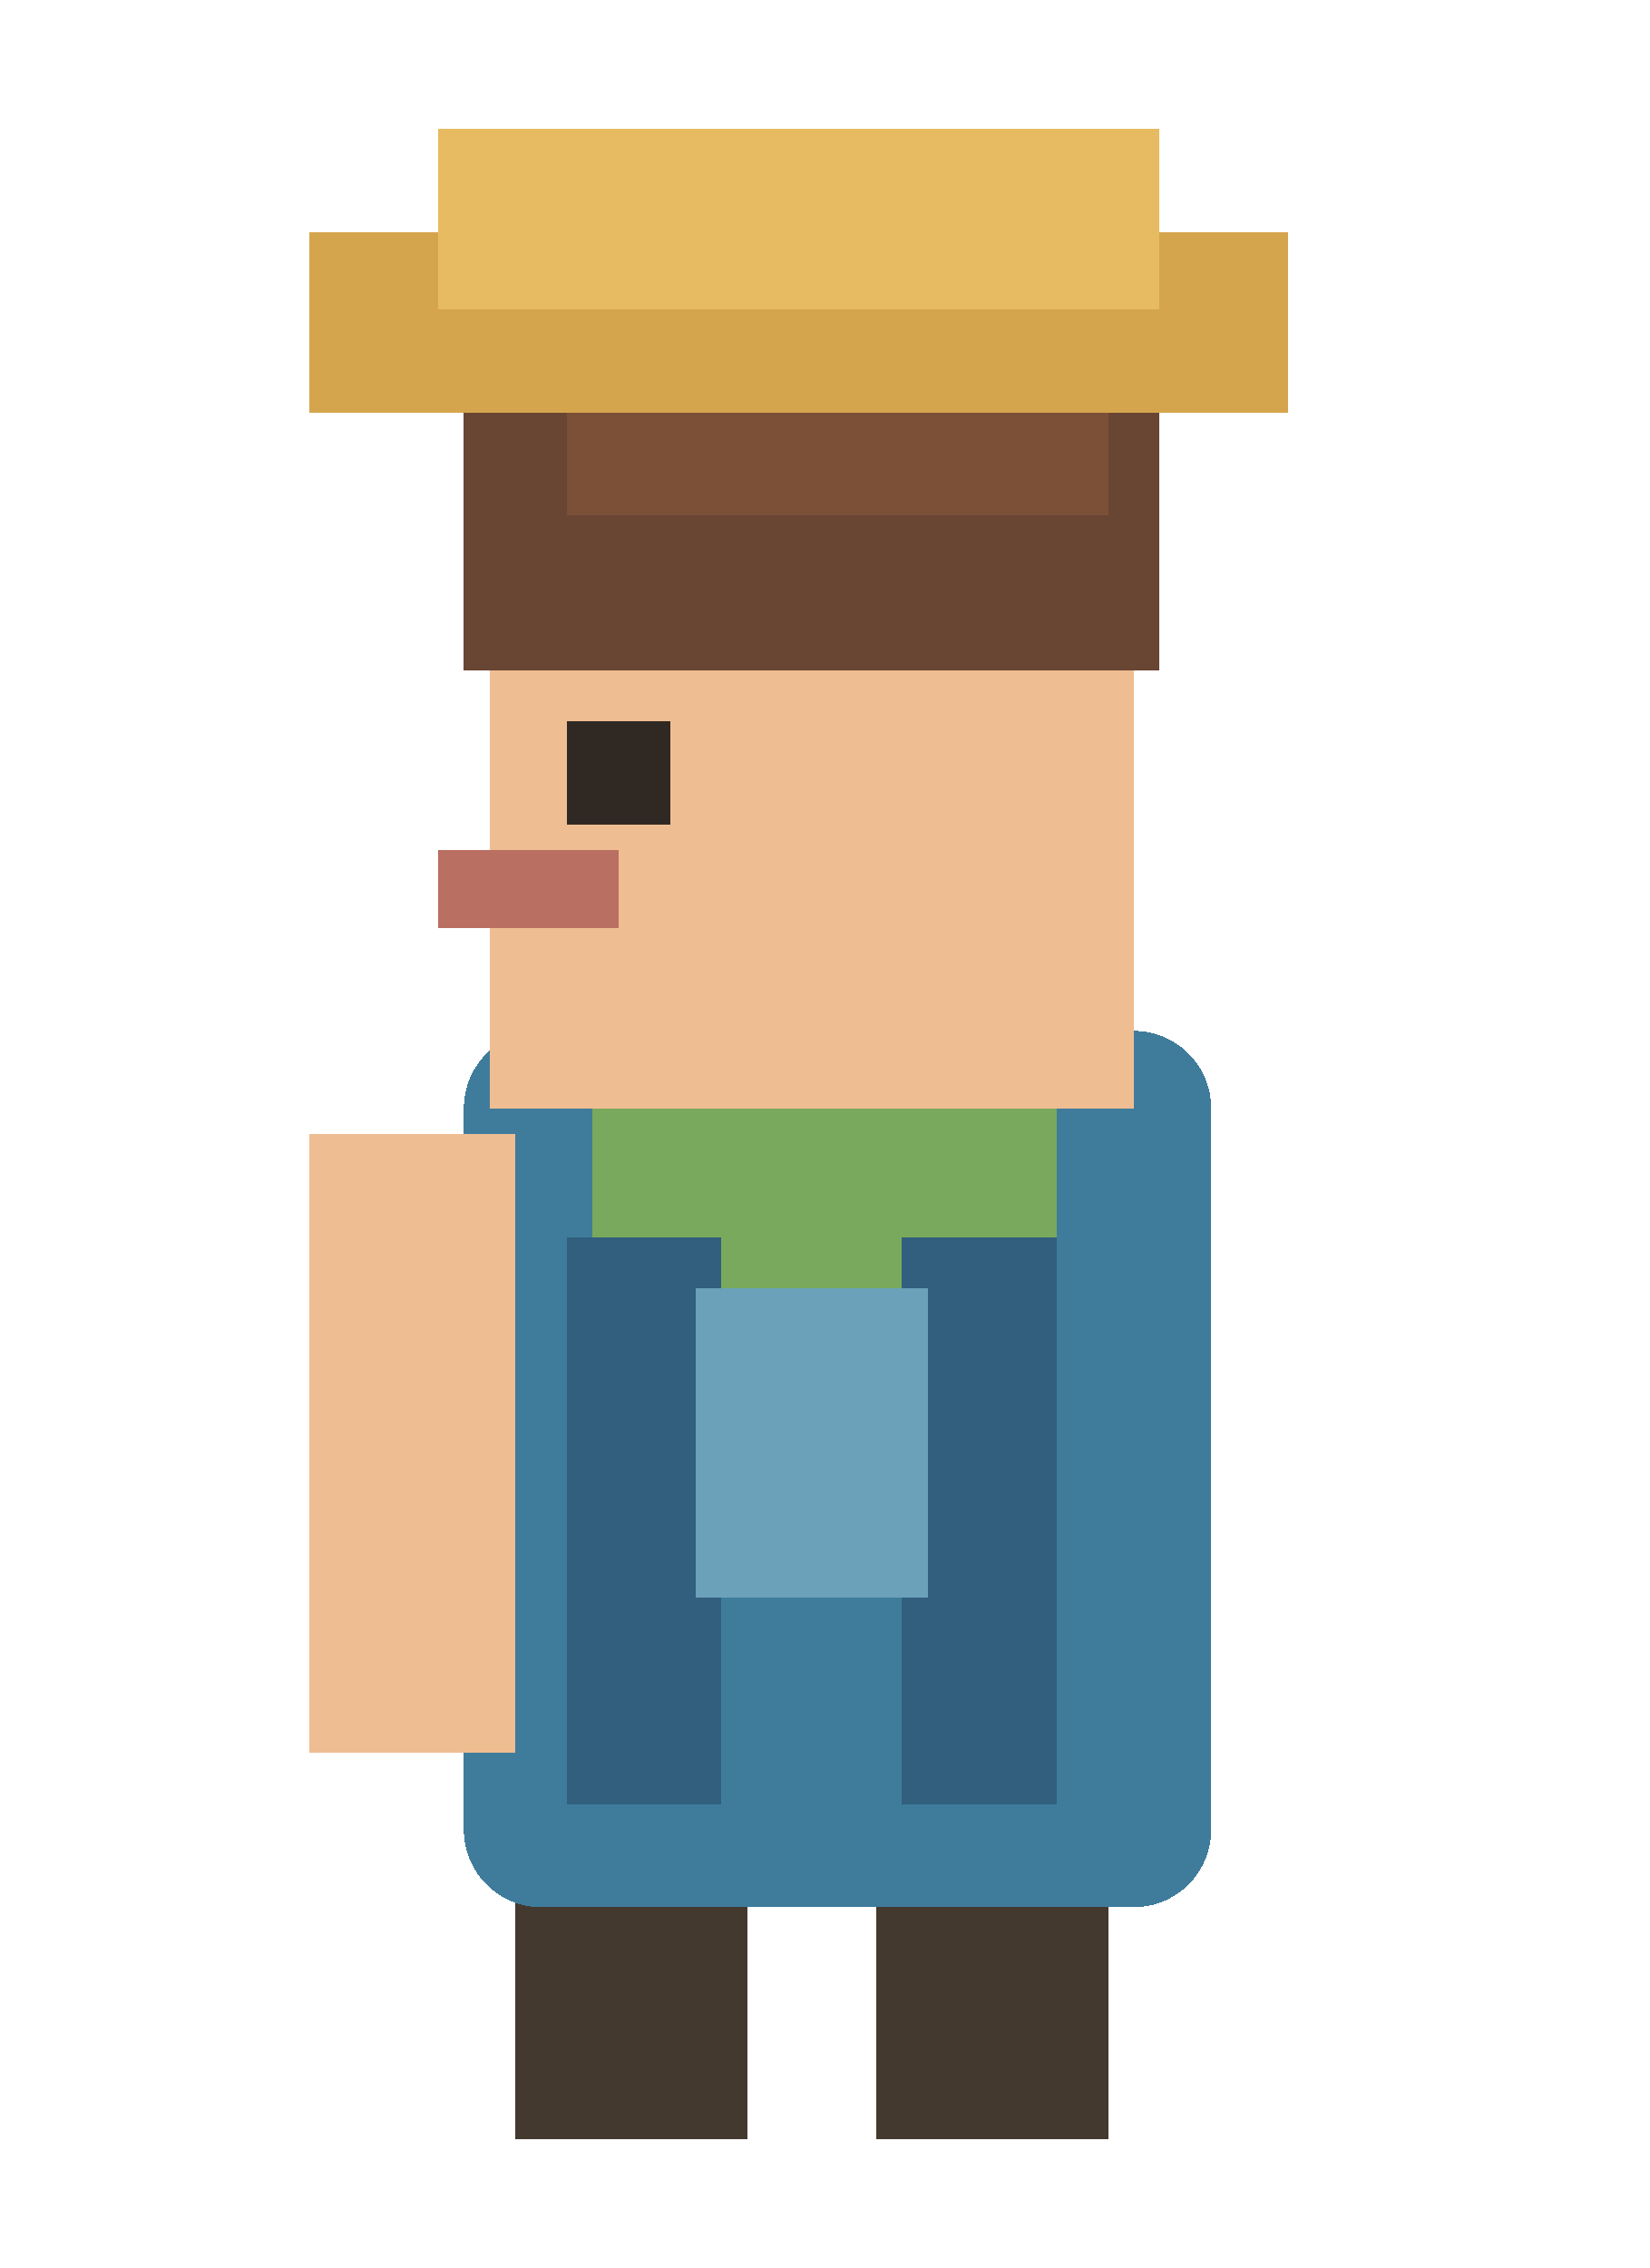
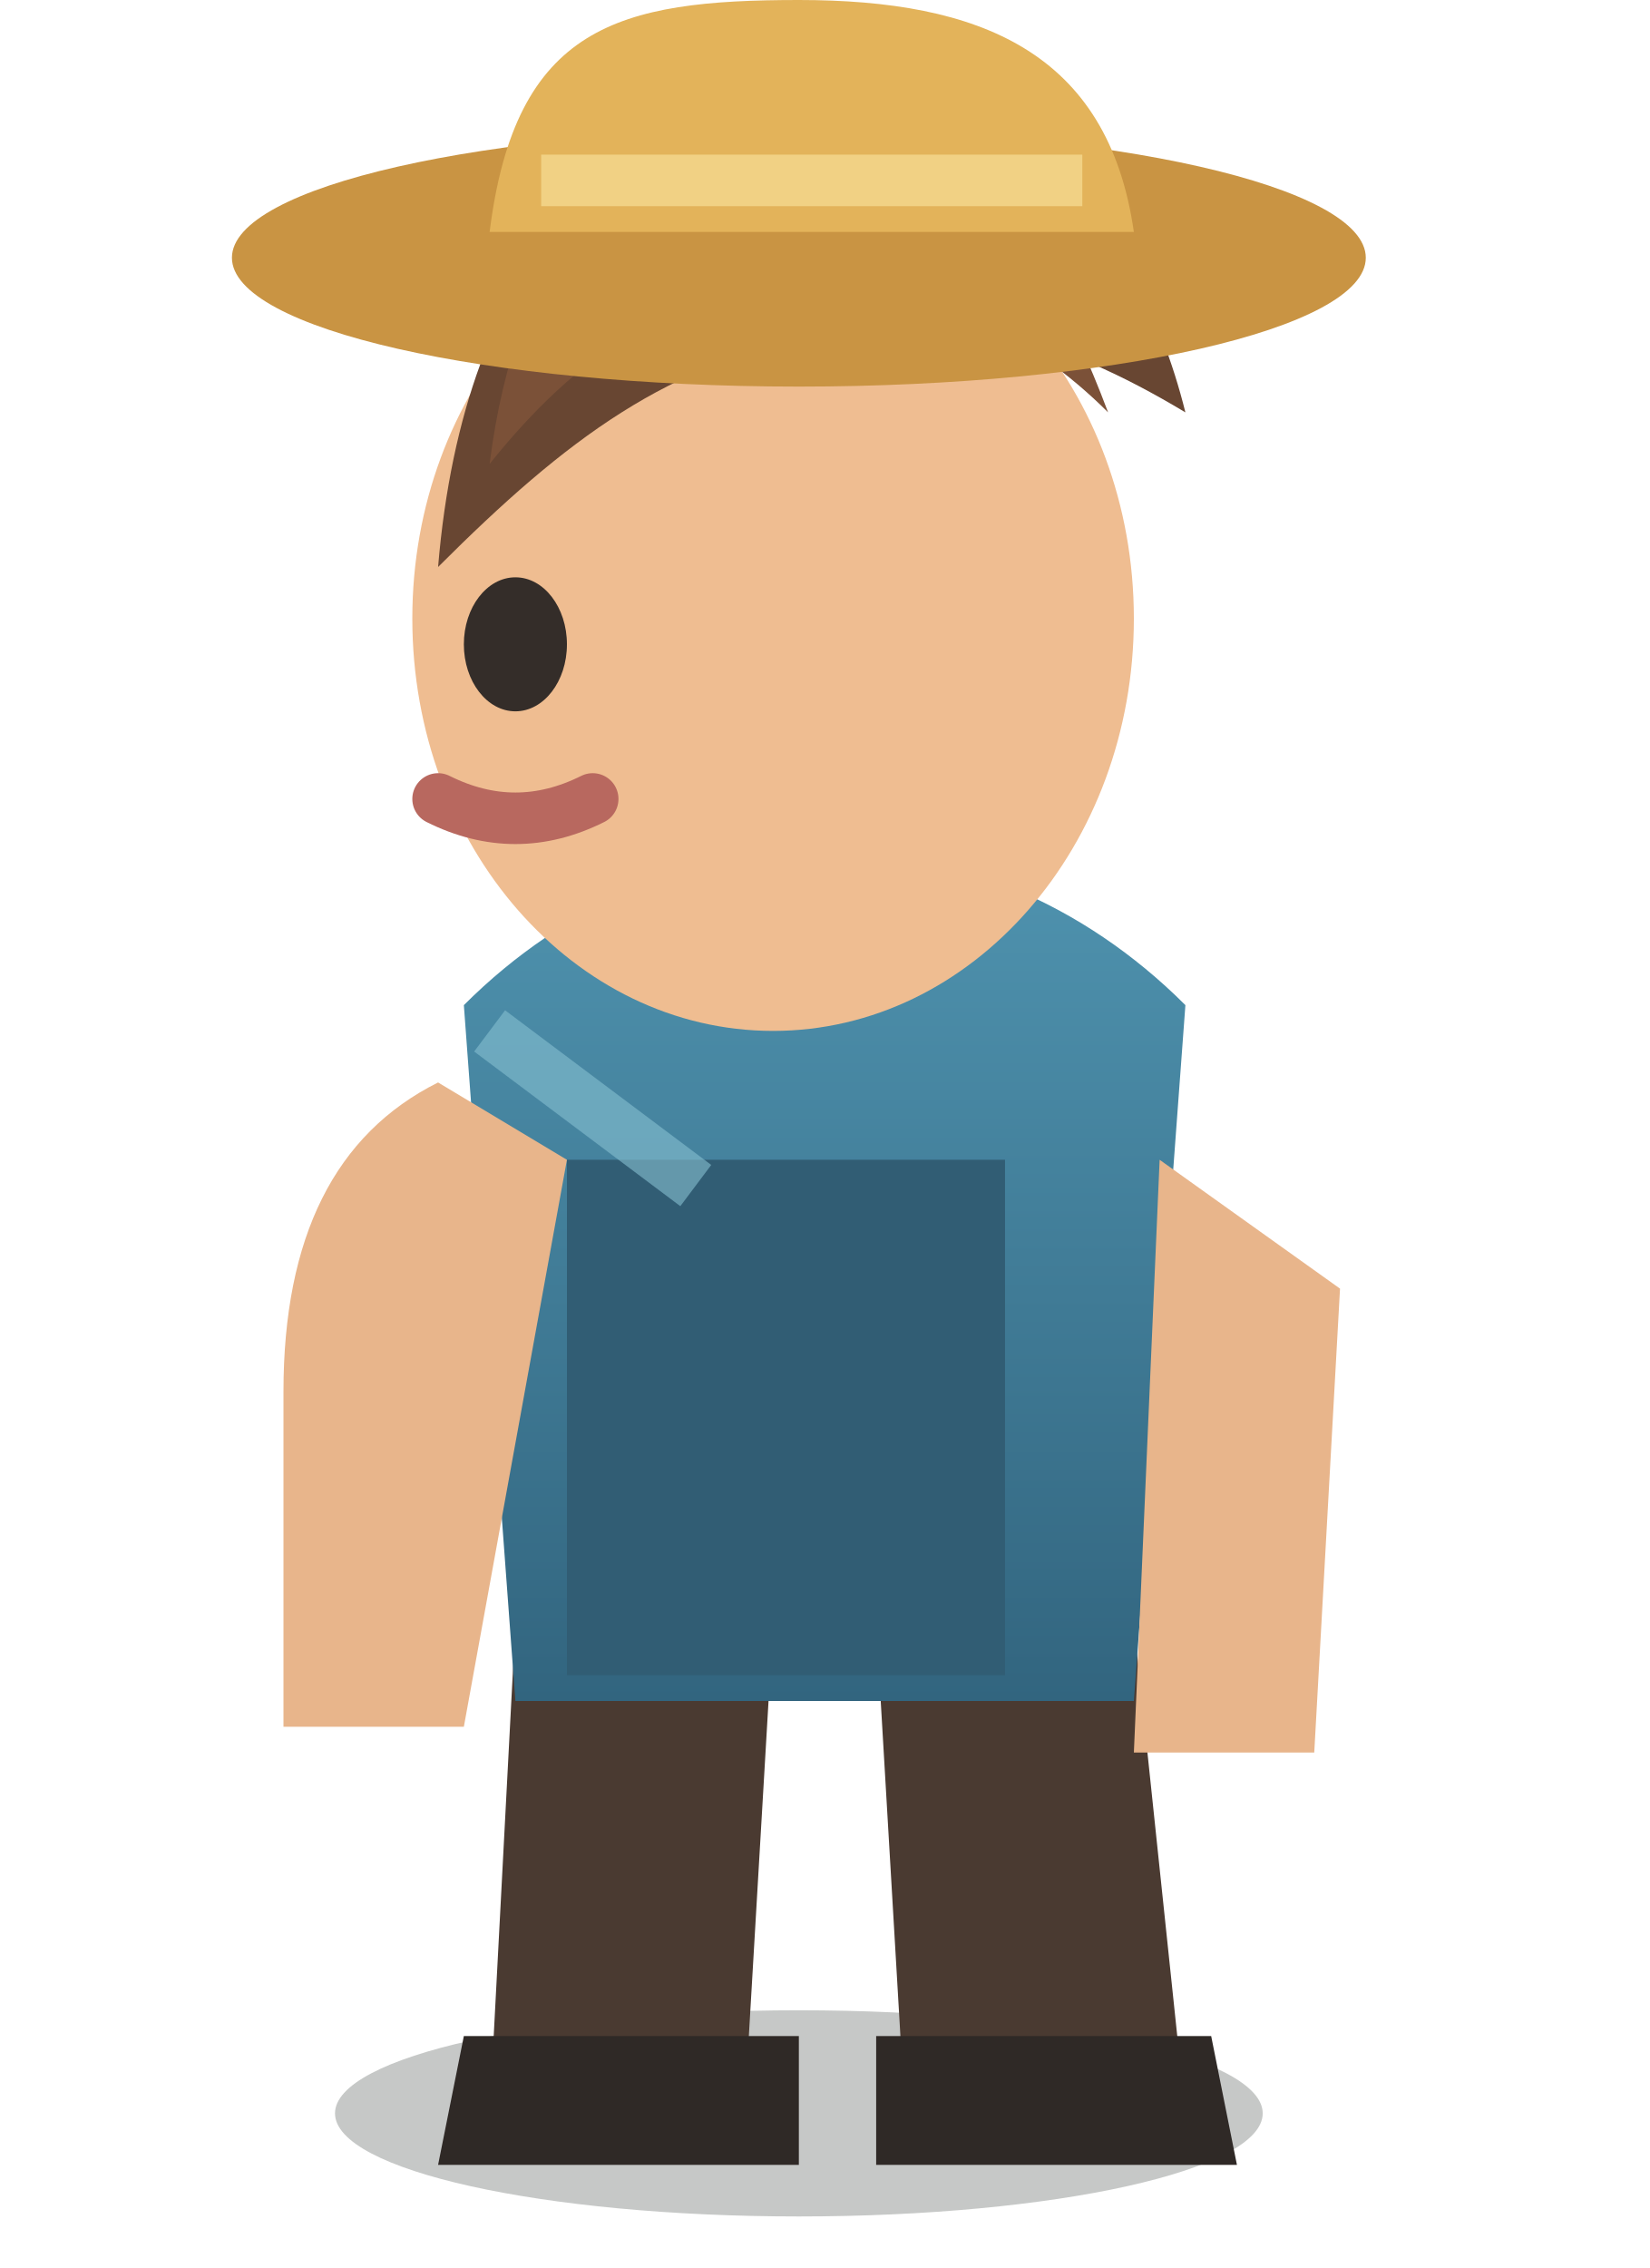
- <svg xmlns="http://www.w3.org/2000/svg" width="64" height="88" viewBox="0 0 64 88" shape-rendering="crispEdges">
-   <rect x="20" y="67" width="9" height="16" fill="#44392f" />
-   <rect x="34" y="67" width="9" height="16" fill="#44392f" />
-   <rect x="18" y="40" width="29" height="34" rx="3" fill="#3f7c9b" />
-   <rect x="23" y="38" width="18" height="14" fill="#79a95c" />
-   <rect x="12" y="44" width="8" height="24" fill="#efbd92" />
-   <rect x="19" y="19" width="25" height="24" fill="#efbd92" />
-   <rect x="18" y="15" width="27" height="11" fill="#694533" />
-   <rect x="22" y="12" width="21" height="8" fill="#7b5037" />
-   <rect x="12" y="9" width="38" height="7" fill="#d5a54e" />
-   <rect x="17" y="5" width="28" height="7" fill="#e7bb61" />
-   <rect x="22" y="28" width="4" height="4" fill="#302923" />
-   <rect x="17" y="33" width="7" height="3" fill="#b96f61" />
-   <rect x="22" y="48" width="6" height="22" fill="#315f7d" />
-   <rect x="35" y="48" width="6" height="22" fill="#315f7d" />
-   <rect x="27" y="50" width="9" height="12" fill="#6ba1b9" />
+ <svg xmlns="http://www.w3.org/2000/svg" width="64" height="88" viewBox="0 0 64 88">
+   <defs>
+     <linearGradient id="shirt" x1="0" y1="0" x2="0" y2="1">
+       <stop stop-color="#4f93af" />
+       <stop offset="1" stop-color="#32657f" />
+     </linearGradient>
+   </defs>
+   <ellipse cx="31" cy="82" rx="18" ry="4" fill="#1b241e" opacity=".25" />
+   <path d="M20 63h10l-1 17-10 2zM34 63h10l2 19-11-2z" fill="#4a3a31" />
+   <path d="M18 79h13v5H17zM34 79h13l1 5H34z" fill="#2f2926" />
+   <path d="M18 39c4-4 9-6 14-6s10 2 14 6l-2 27H20z" fill="url(#shirt)" />
+   <path d="M22 45h17v20H22z" fill="#315d74" />
+   <path d="M17 42c-4 2-6 6-6 12v13h7l4-22z" fill="#e8b58b" />
+   <path d="M45 45l7 5-1 18h-7z" fill="#e8b58b" />
+   <rect x="28" y="31" width="8" height="8" rx="3" fill="#e5ae84" />
+   <ellipse cx="30" cy="24" rx="14" ry="16" fill="#efbd91" />
+   <path d="M17 22c1-12 7-18 15-18 7 0 12 4 14 12-5-3-9-4-14-3-6 1-10 4-15 9z" fill="#684632" />
+   <path d="M19 18c4-5 8-7 13-7 4 0 8 2 11 5-3-8-7-12-12-12-7 0-11 6-12 14z" fill="#7b5138" />
+   <ellipse cx="31" cy="10" rx="22" ry="5" fill="#c99443" />
+   <path d="M19 9c1-8 5-9 12-9s12 2 13 9z" fill="#e3b35a" />
+   <path d="M21 7h21" stroke="#f1d184" stroke-width="2" />
+   <ellipse cx="20" cy="25" rx="2" ry="2.6" fill="#342d29" />
+   <path d="M17 31c2 1 4 1 6 0" fill="none" stroke="#b8685f" stroke-width="2" stroke-linecap="round" />
+   <path d="M19 40l8 6" stroke="#86bfd0" stroke-width="2" opacity=".6" />
</svg>
